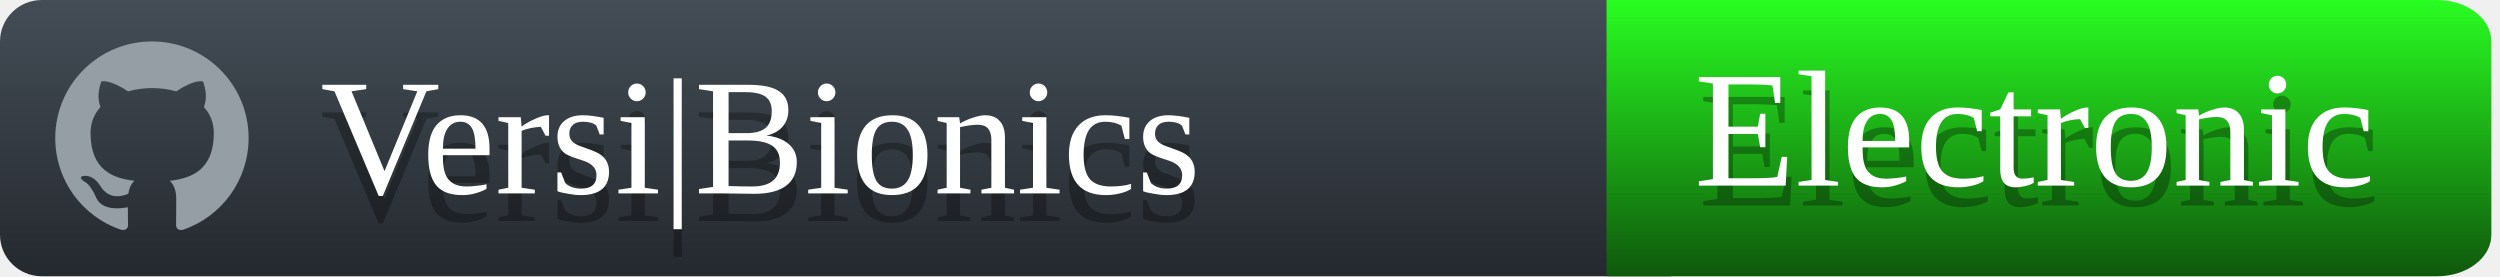
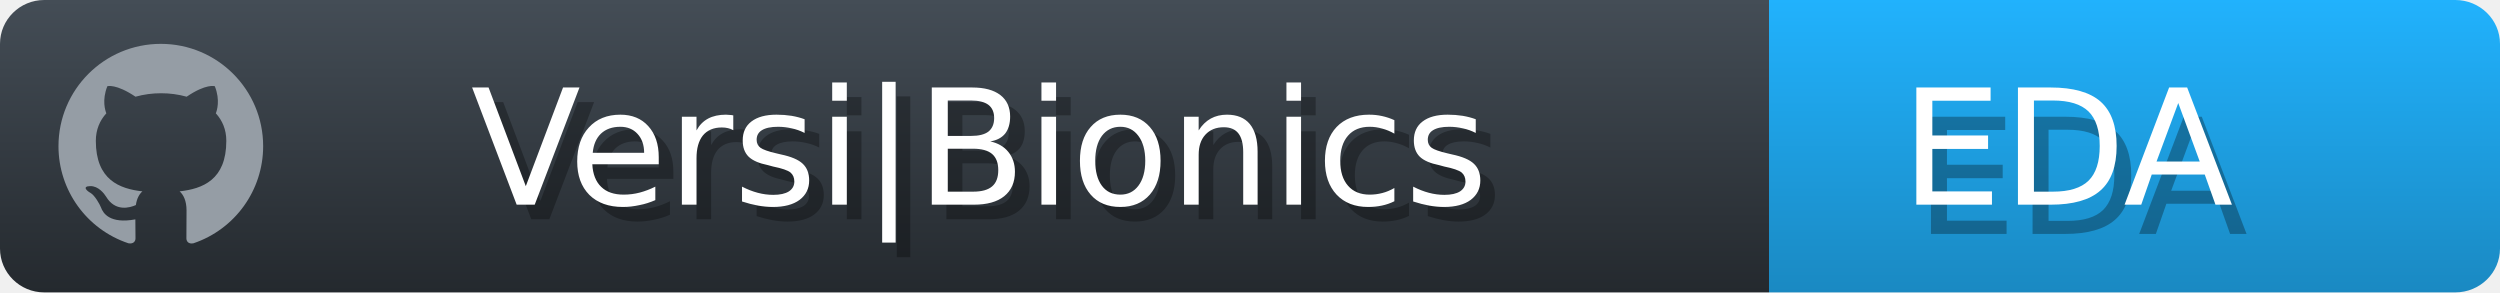
- <svg xmlns="http://www.w3.org/2000/svg" width="181" height="20" style="">
-   <rect id="backgroundrect" width="100%" height="100%" x="0" y="0" fill="none" stroke="none" />
+ <svg xmlns="http://www.w3.org/2000/svg" width="171" height="20">
  <defs>
    <linearGradient id="workflow-fill" x1="50%" y1="0%" x2="50%" y2="100%">
      <stop stop-color="#444D56" offset="0%" />
      <stop stop-color="#24292E" offset="100%" />
    </linearGradient>
    <linearGradient id="state-fill" x1="50%" y1="0%" x2="50%" y2="100%">
-       <stop stop-color="#29FD21" offset="0%" />
-       <stop stop-color="#0F580C" offset="100%" />
+       <stop stop-color="#21B2FD" offset="0%" />
+       <stop stop-color="#1A89C2" offset="100%" />
    </linearGradient>
  </defs>
-   <g class="currentLayer" style="">
-     <g class="">
-       <path id="workflow-bg" d="M0,3 C0,1.343 1.355,0 3.027,0 L121,0 L121,20 L3.027,20 C1.355,20 0,18.657 0,17 L0,3 Z" fill="url(#workflow-fill)" fill-rule="nonzero" class="" />
-       <text fill="#010101" fill-opacity=".3" id="svg_3" class="">
-         <tspan x="23.198" y="16" id="svg_4">Versi|Bionics</tspan>
+   <g fill="none" fill-rule="evenodd">
+     <g font-family="'DejaVu Sans',Verdana,Geneva,sans-serif" font-size="11">
+       <path id="workflow-bg" d="M0,3 C0,1.343 1.355,0 3.027,0 L121,0 L121,20 L3.027,20 C1.355,20 0,18.657 0,17 L0,3 Z" fill="url(#workflow-fill)" fill-rule="nonzero" />
+       <text fill="#010101" fill-opacity=".3">
+         <tspan x="33.198" y="15">Versi|Bionics</tspan>
      </text>
-       <text fill="#FFFFFF" id="svg_5" class="">
-         <tspan x="23.198" y="14" id="svg_6">Versi|Bionics</tspan>
+       <text fill="#FFFFFF">
+         <tspan x="32.198" y="14">Versi|Bionics</tspan>
      </text>
-       <path d="M116.312,0 h60.141 C178.618,0 180.375,1.343 180.375,3 v14 c0,1.657 -1.755,3 -3.922,3 H116.312 V0 z" id="state-bg" fill="url(#state-fill)" fill-rule="nonzero" class="" />
-       <text fill="#010101" fill-opacity=".3" y="-3.125" x="117.875" id="svg_8" class="">
-         <tspan x="122.975" y="14.875" id="svg_9">Electronic</tspan>
+     </g>
+     <g transform="translate(121)" font-family="'DejaVu Sans',Verdana,Geneva,sans-serif" font-size="11">
+       <path d="M0 0h46.939C48.629 0 50 1.343 50 3v14c0 1.657-1.37 3-3.061 3H0V0z" id="state-bg" fill="url(#state-fill)" fill-rule="nonzero" />
+       <text fill="#010101" fill-opacity=".3">
+         <tspan x="10" y="16">EDA</tspan>
      </text>
-       <text fill="#FFFFFF" y="-1.562" x="118.656" id="svg_10" class="">
-         <tspan x="122.656" y="13.438" id="svg_11">Electronic</tspan>
+       <text fill="#FFFFFF">
+         <tspan x="9" y="14">EDA</tspan>
      </text>
-       <path fill="#959DA5" d="M11 3c-3.868 0-7 3.132-7 7a6.996 6.996 0 0 0 4.786 6.641c.35.062.482-.148.482-.332 0-.166-.01-.718-.01-1.304-1.758.324-2.213-.429-2.353-.822-.079-.202-.42-.823-.717-.99-.245-.13-.595-.454-.01-.463.552-.009.946.508 1.077.718.63 1.058 1.636.76 2.039.577.061-.455.245-.761.446-.936-1.557-.175-3.185-.779-3.185-3.456 0-.762.271-1.392.718-1.882-.07-.175-.315-.892.07-1.855 0 0 .586-.183 1.925.718a6.5 6.5 0 0 1 1.75-.236 6.5 6.5 0 0 1 1.75.236c1.338-.91 1.925-.718 1.925-.718.385.963.14 1.68.07 1.855.446.49.717 1.112.717 1.882 0 2.686-1.636 3.28-3.194 3.456.254.219.473.639.473 1.295 0 .936-.009 1.689-.009 1.925 0 .184.131.402.481.332A7.011 7.011 0 0 0 18 10c0-3.867-3.133-7-7-7z" id="svg_12" class="" />
    </g>
+     <path fill="#959DA5" d="M11 3c-3.868 0-7 3.132-7 7a6.996 6.996 0 0 0 4.786 6.641c.35.062.482-.148.482-.332 0-.166-.01-.718-.01-1.304-1.758.324-2.213-.429-2.353-.822-.079-.202-.42-.823-.717-.99-.245-.13-.595-.454-.01-.463.552-.009.946.508 1.077.718.63 1.058 1.636.76 2.039.577.061-.455.245-.761.446-.936-1.557-.175-3.185-.779-3.185-3.456 0-.762.271-1.392.718-1.882-.07-.175-.315-.892.07-1.855 0 0 .586-.183 1.925.718a6.5 6.5 0 0 1 1.75-.236 6.5 6.5 0 0 1 1.75.236c1.338-.91 1.925-.718 1.925-.718.385.963.14 1.68.07 1.855.446.49.717 1.112.717 1.882 0 2.686-1.636 3.28-3.194 3.456.254.219.473.639.473 1.295 0 .936-.009 1.689-.009 1.925 0 .184.131.402.481.332A7.011 7.011 0 0 0 18 10c0-3.867-3.133-7-7-7z" />
  </g>
</svg>
